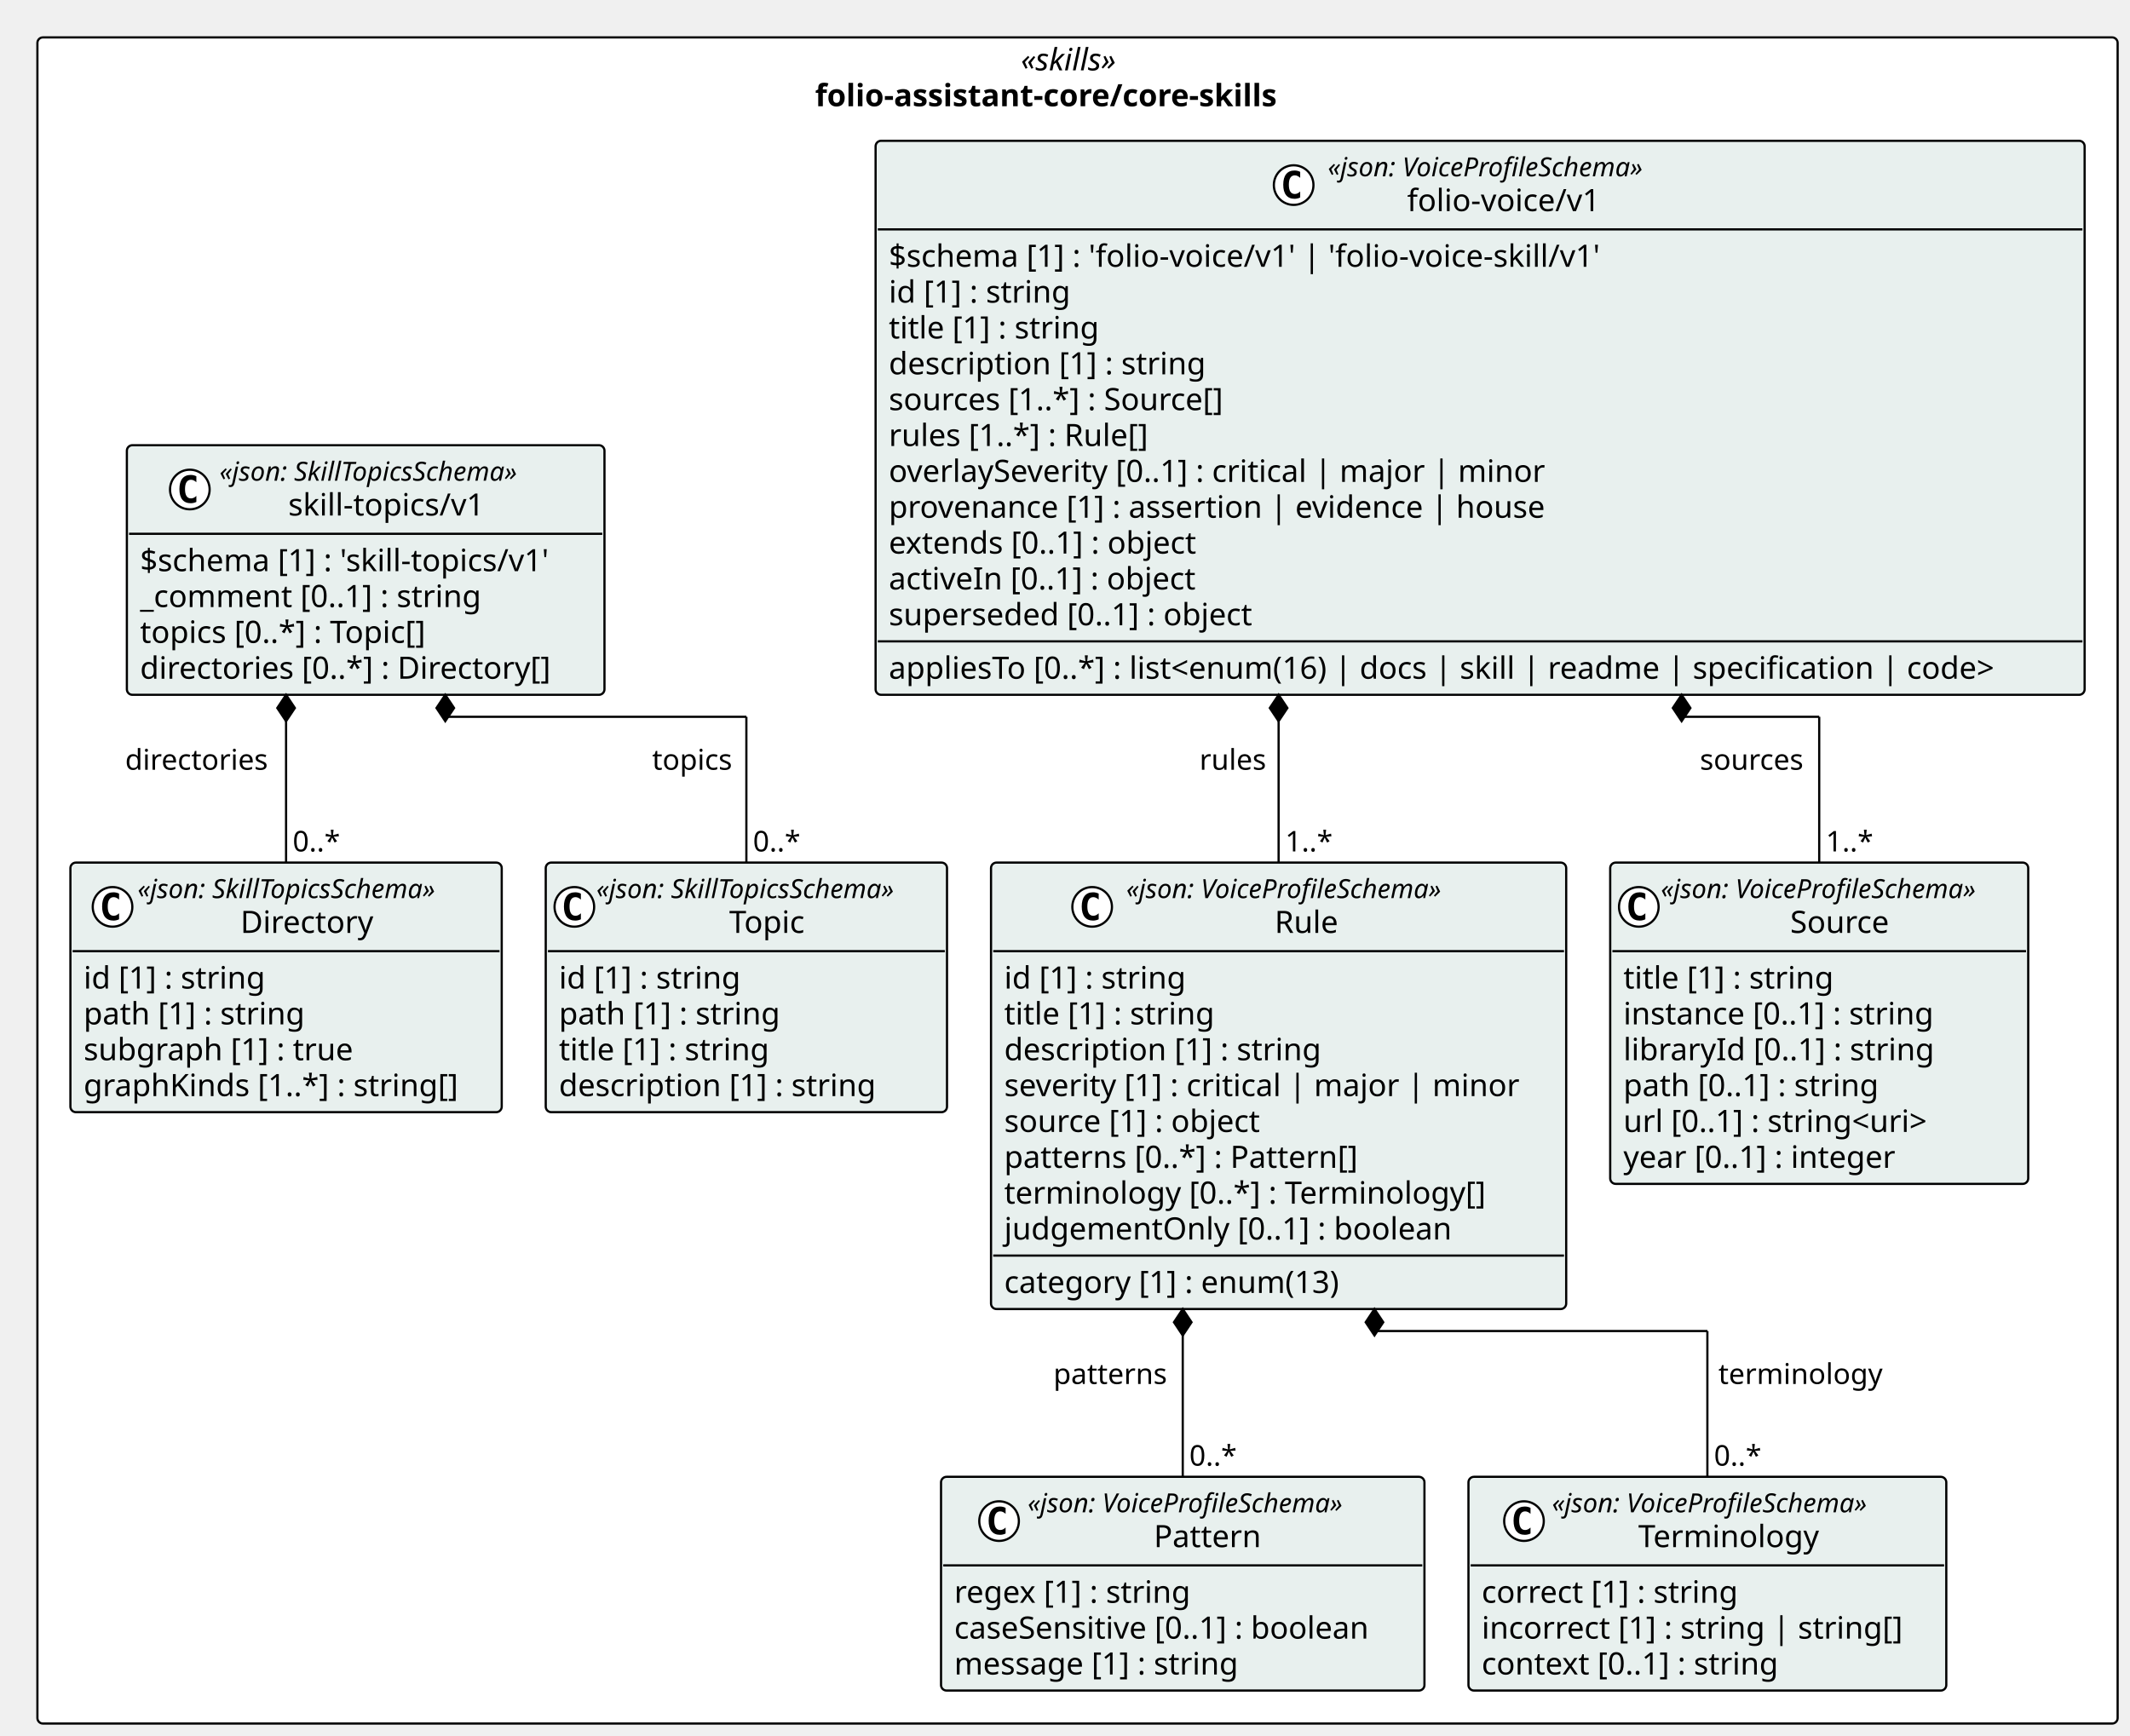
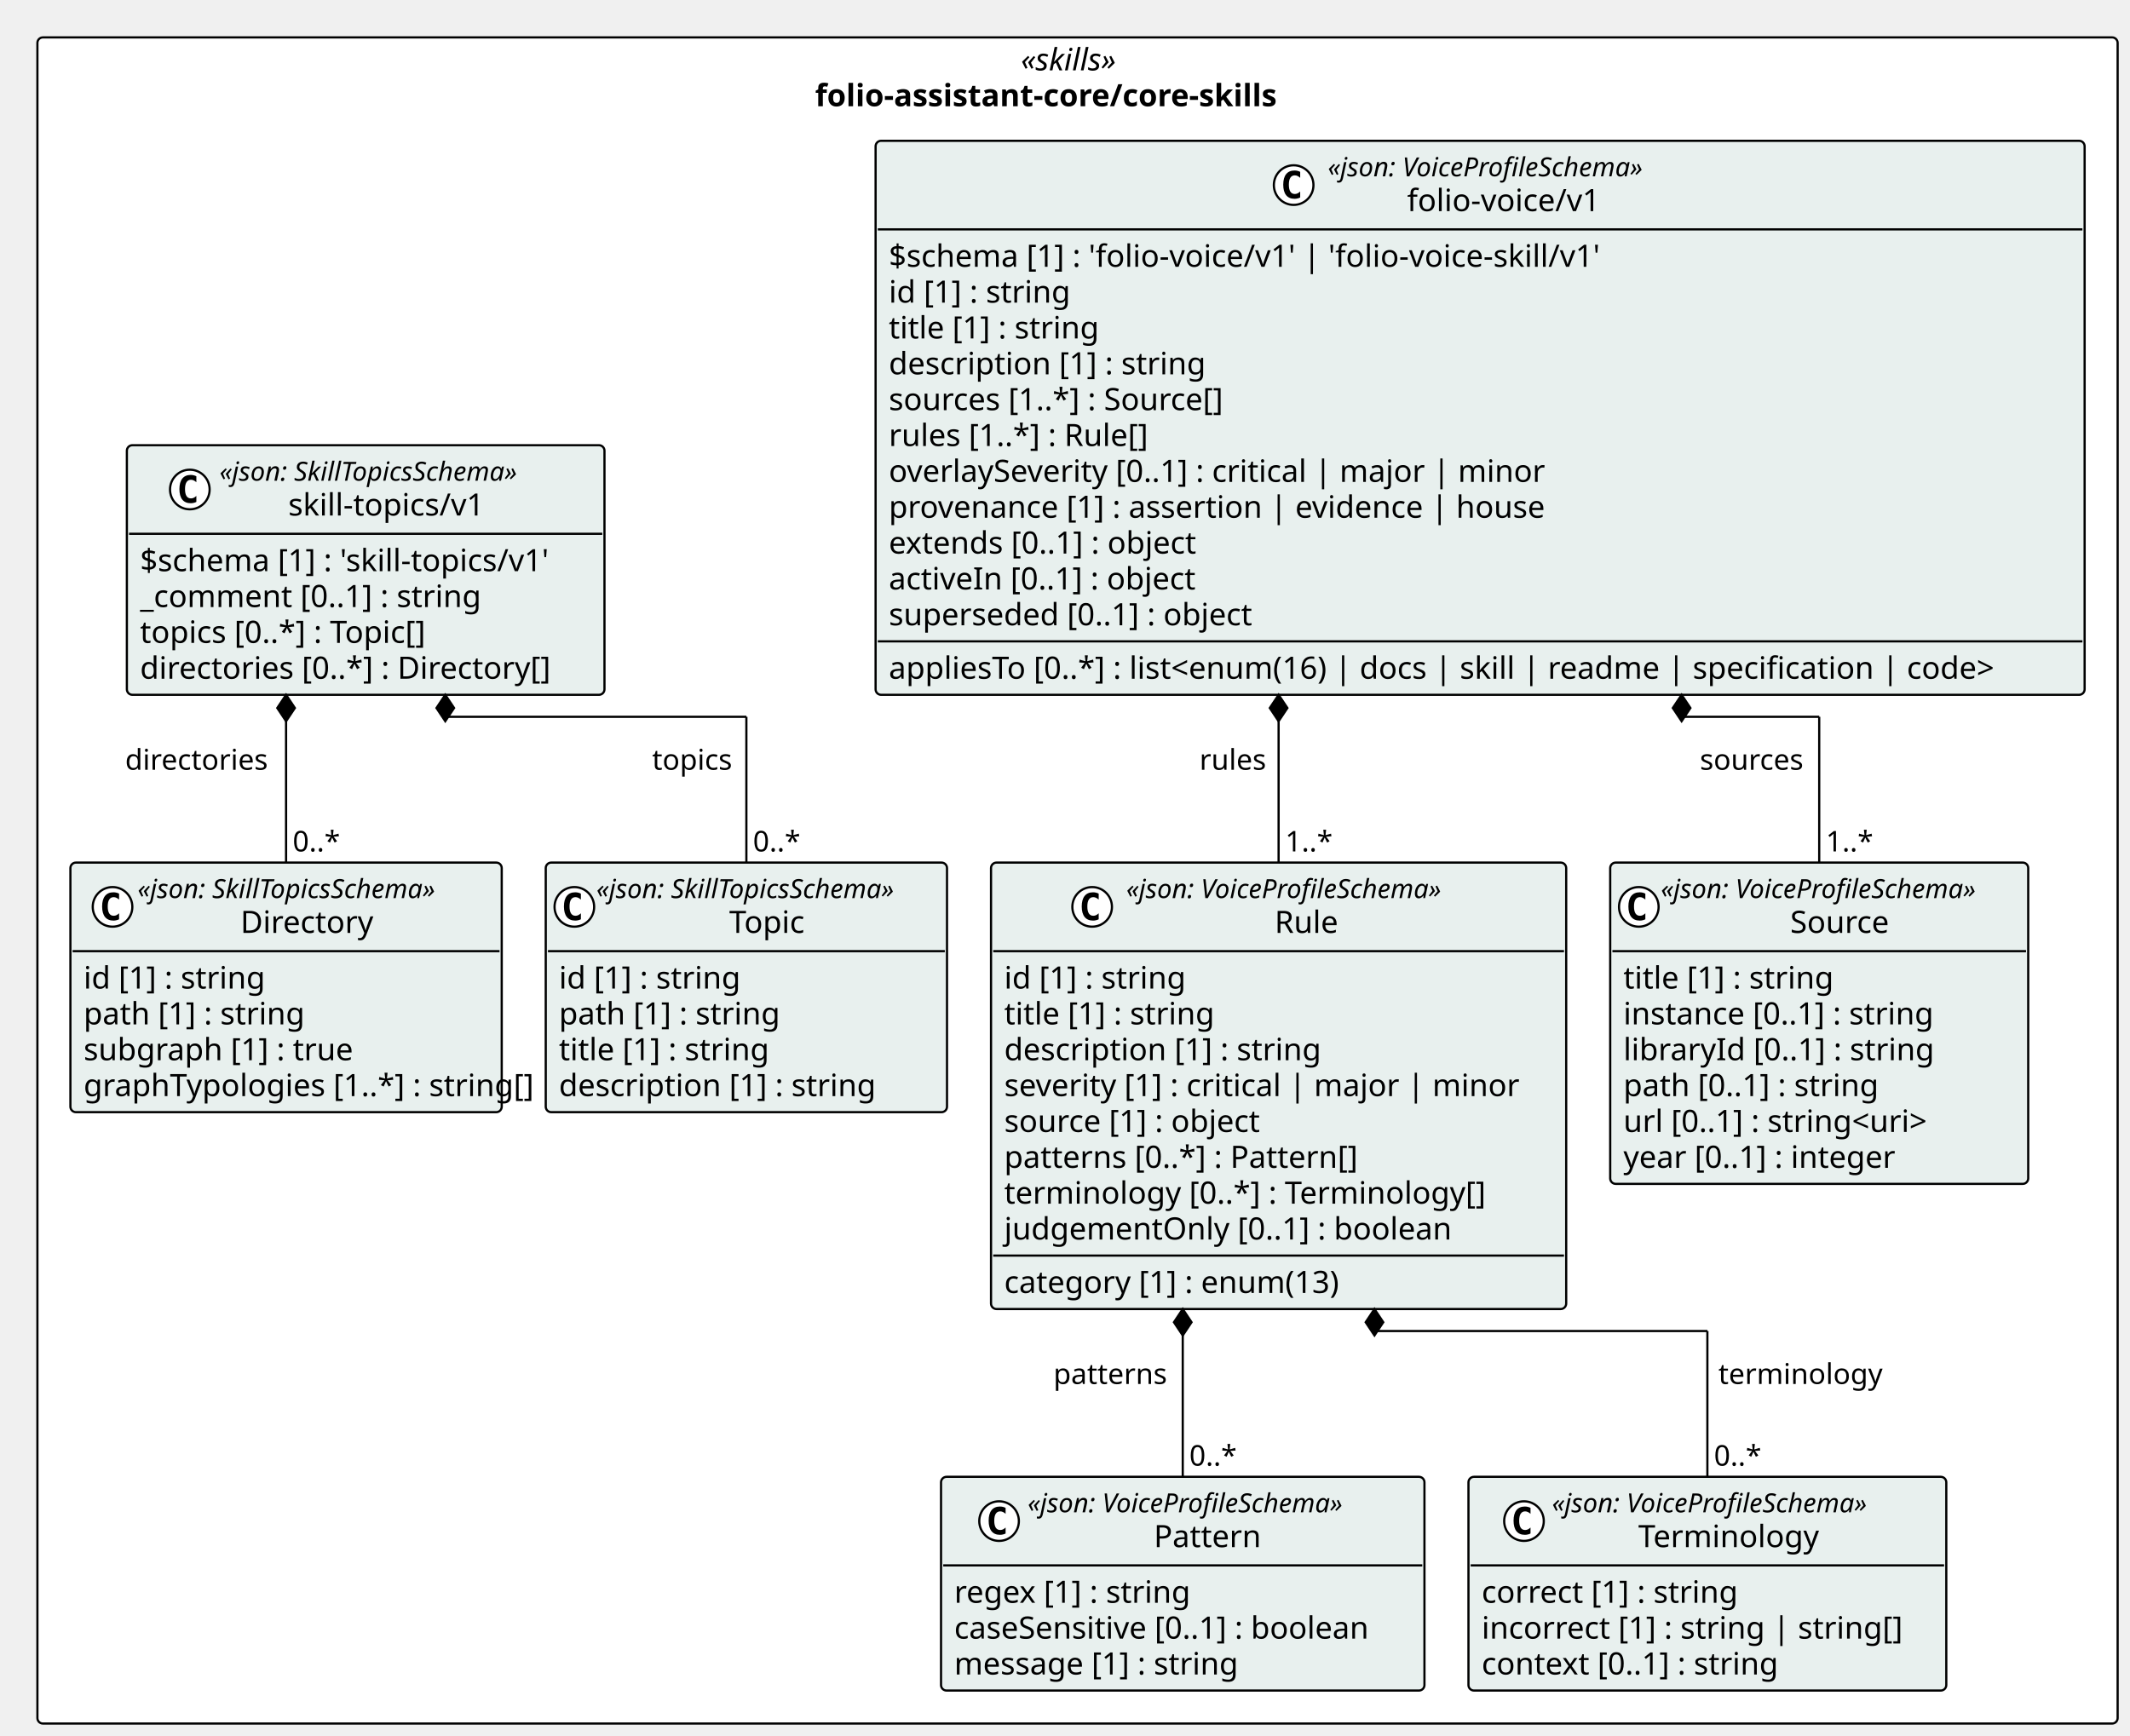
<svg xmlns="http://www.w3.org/2000/svg" contentStyleType="text/css" height="789px" preserveAspectRatio="none" style="width:968px;height:789px;background:#FFFFFF;" version="1.1" viewBox="0 0 968 789" width="968px" zoomAndPan="magnify">
  <defs />
  <g>
    <rect fill="#FFFFFF" height="766.453" rx="2.5" ry="2.5" style="stroke:#000000;stroke-width:1.0;" width="945.379" x="17" y="17" />
    <text fill="#000000" font-family="Verdana" font-size="14" font-style="italic" lengthAdjust="spacing" textLength="51.495" x="463.942" y="31.995">«skills»</text>
    <text fill="#000000" font-family="Verdana" font-size="14" font-weight="bold" lengthAdjust="spacing" textLength="238.519" x="370.43" y="48.292">folio-assistant-core/core-skills</text>
    <g id="elem_folio_assistant_core_core_skills_folio_voice_v1_Source">
      <rect codeLine="11" fill="#E8F0EE" height="146.047" id="folio_assistant_core_core_skills_folio_voice_v1_Source" rx="2.5" ry="2.5" style="stroke:#000000;stroke-width:1.0;" width="189.973" x="731.773" y="392.094" />
      <ellipse cx="744.773" cy="412.227" fill="#FFFFFF" rx="9" ry="9" style="stroke:#000000;stroke-width:1.0;" />
      <path d="M747.742,417.867 Q747.164,418.164 746.523,418.305 Q745.883,418.461 745.18,418.461 Q742.68,418.461 741.352,416.82 Q740.039,415.164 740.039,412.039 Q740.039,408.914 741.352,407.258 Q742.68,405.602 745.18,405.602 Q745.883,405.602 746.523,405.758 Q747.18,405.914 747.742,406.211 L747.742,408.93 Q747.117,408.352 746.523,408.086 Q745.93,407.805 745.305,407.805 Q743.961,407.805 743.273,408.883 Q742.586,409.945 742.586,412.039 Q742.586,414.133 743.273,415.211 Q743.961,416.273 745.305,416.273 Q745.93,416.273 746.523,416.008 Q747.117,415.727 747.742,415.148 L747.742,417.867 Z " fill="#000000" />
      <text fill="#000000" font-family="Verdana" font-size="12" font-style="italic" lengthAdjust="spacing" textLength="165.973" x="754.773" y="408.232">«json: VoiceProfileSchema»</text>
      <text fill="#000000" font-family="Verdana" font-size="14" lengthAdjust="spacing" textLength="48.392" x="813.564" y="424.058">Source</text>
      <line style="stroke:#000000;stroke-width:1.0;" x1="732.773" x2="920.746" y1="432.359" y2="432.359" />
      <text fill="#000000" font-family="Verdana" font-size="14" lengthAdjust="spacing" textLength="105.458" x="737.773" y="449.354">title [1] : string</text>
      <text fill="#000000" font-family="Verdana" font-size="14" lengthAdjust="spacing" textLength="155.203" x="737.773" y="465.651">instance [0..1] : string</text>
      <text fill="#000000" font-family="Verdana" font-size="14" lengthAdjust="spacing" textLength="153.952" x="737.773" y="481.948">libraryId [0..1] : string</text>
      <text fill="#000000" font-family="Verdana" font-size="14" lengthAdjust="spacing" textLength="127.723" x="737.773" y="498.245">path [0..1] : string</text>
      <text fill="#000000" font-family="Verdana" font-size="14" lengthAdjust="spacing" textLength="156.393" x="737.773" y="514.542">url [0..1] : string&lt;uri&gt;</text>
      <text fill="#000000" font-family="Verdana" font-size="14" lengthAdjust="spacing" textLength="137.06" x="737.773" y="530.839">year [0..1] : integer</text>
    </g>
    <g id="elem_folio_assistant_core_core_skills_folio_voice_v1_Pattern">
      <rect codeLine="19" fill="#E8F0EE" height="97.156" id="folio_assistant_core_core_skills_folio_voice_v1_Pattern" rx="2.5" ry="2.5" style="stroke:#000000;stroke-width:1.0;" width="219.696" x="427.662" y="671.297" />
      <ellipse cx="454.037" cy="691.43" fill="#FFFFFF" rx="9" ry="9" style="stroke:#000000;stroke-width:1.0;" />
      <path d="M457.006,697.07 Q456.428,697.367 455.787,697.508 Q455.147,697.664 454.443,697.664 Q451.943,697.664 450.615,696.023 Q449.303,694.367 449.303,691.242 Q449.303,688.117 450.615,686.461 Q451.943,684.805 454.443,684.805 Q455.147,684.805 455.787,684.961 Q456.443,685.117 457.006,685.414 L457.006,688.133 Q456.381,687.555 455.787,687.289 Q455.193,687.008 454.568,687.008 Q453.225,687.008 452.537,688.086 Q451.85,689.148 451.85,691.242 Q451.85,693.336 452.537,694.414 Q453.225,695.477 454.568,695.477 Q455.193,695.477 455.787,695.211 Q456.381,694.93 457.006,694.352 L457.006,697.07 Z " fill="#000000" />
      <text fill="#000000" font-family="Verdana" font-size="12" font-style="italic" lengthAdjust="spacing" textLength="165.973" x="467.01" y="687.436">«json: VoiceProfileSchema»</text>
      <text fill="#000000" font-family="Verdana" font-size="14" lengthAdjust="spacing" textLength="51.242" x="524.375" y="703.261">Pattern</text>
      <line style="stroke:#000000;stroke-width:1.0;" x1="428.662" x2="646.358" y1="711.562" y2="711.562" />
      <text fill="#000000" font-family="Verdana" font-size="14" lengthAdjust="spacing" textLength="118.241" x="433.662" y="728.558">regex [1] : string</text>
      <text fill="#000000" font-family="Verdana" font-size="14" lengthAdjust="spacing" textLength="207.696" x="433.662" y="744.855">caseSensitive [0..1] : boolean</text>
      <text fill="#000000" font-family="Verdana" font-size="14" lengthAdjust="spacing" textLength="141.005" x="433.662" y="761.151">message [1] : string</text>
    </g>
    <g id="elem_folio_assistant_core_core_skills_folio_voice_v1_Terminology">
      <rect codeLine="24" fill="#E8F0EE" height="97.156" id="folio_assistant_core_core_skills_folio_voice_v1_Terminology" rx="2.5" ry="2.5" style="stroke:#000000;stroke-width:1.0;" width="217.153" x="667.358" y="671.297" />
      <ellipse cx="692.589" cy="691.43" fill="#FFFFFF" rx="9" ry="9" style="stroke:#000000;stroke-width:1.0;" />
      <path d="M695.558,697.07 Q694.98,697.367 694.339,697.508 Q693.699,697.664 692.995,697.664 Q690.495,697.664 689.167,696.023 Q687.855,694.367 687.855,691.242 Q687.855,688.117 689.167,686.461 Q690.495,684.805 692.995,684.805 Q693.699,684.805 694.339,684.961 Q694.995,685.117 695.558,685.414 L695.558,688.133 Q694.933,687.555 694.339,687.289 Q693.745,687.008 693.12,687.008 Q691.777,687.008 691.089,688.086 Q690.402,689.148 690.402,691.242 Q690.402,693.336 691.089,694.414 Q691.777,695.477 693.12,695.477 Q693.745,695.477 694.339,695.211 Q694.933,694.93 695.558,694.352 L695.558,697.07 Z " fill="#000000" />
      <text fill="#000000" font-family="Verdana" font-size="12" font-style="italic" lengthAdjust="spacing" textLength="165.973" x="705.307" y="687.436">«json: VoiceProfileSchema»</text>
      <text fill="#000000" font-family="Verdana" font-size="14" lengthAdjust="spacing" textLength="87.514" x="744.537" y="703.261">Terminology</text>
      <line style="stroke:#000000;stroke-width:1.0;" x1="668.358" x2="883.511" y1="711.562" y2="711.562" />
      <text fill="#000000" font-family="Verdana" font-size="14" lengthAdjust="spacing" textLength="127.661" x="673.358" y="728.558">correct [1] : string</text>
      <text fill="#000000" font-family="Verdana" font-size="14" lengthAdjust="spacing" textLength="205.153" x="673.358" y="744.855">incorrect [1] : string | string[]</text>
      <text fill="#000000" font-family="Verdana" font-size="14" lengthAdjust="spacing" textLength="148.907" x="673.358" y="761.151">context [0..1] : string</text>
    </g>
    <g id="elem_folio_assistant_core_core_skills_folio_voice_v1_Rule">
      <rect codeLine="29" fill="#E8F0EE" height="202.938" id="folio_assistant_core_core_skills_folio_voice_v1_Rule" rx="2.5" ry="2.5" style="stroke:#000000;stroke-width:1.0;" width="261.396" x="450.378" y="392.094" />
      <ellipse cx="496.339" cy="412.227" fill="#FFFFFF" rx="9" ry="9" style="stroke:#000000;stroke-width:1.0;" />
      <path d="M499.308,417.867 Q498.73,418.164 498.089,418.305 Q497.449,418.461 496.746,418.461 Q494.246,418.461 492.918,416.82 Q491.605,415.164 491.605,412.039 Q491.605,408.914 492.918,407.258 Q494.246,405.602 496.746,405.602 Q497.449,405.602 498.089,405.758 Q498.746,405.914 499.308,406.211 L499.308,408.93 Q498.683,408.352 498.089,408.086 Q497.496,407.805 496.871,407.805 Q495.527,407.805 494.839,408.883 Q494.152,409.945 494.152,412.039 Q494.152,414.133 494.839,415.211 Q495.527,416.273 496.871,416.273 Q497.496,416.273 498.089,416.008 Q498.683,415.727 499.308,415.148 L499.308,417.867 Z " fill="#000000" />
      <text fill="#000000" font-family="Verdana" font-size="12" font-style="italic" lengthAdjust="spacing" textLength="165.973" x="511.839" y="408.232">«json: VoiceProfileSchema»</text>
      <text fill="#000000" font-family="Verdana" font-size="14" lengthAdjust="spacing" textLength="31.104" x="579.274" y="424.058">Rule</text>
      <line style="stroke:#000000;stroke-width:1.0;" x1="451.378" x2="710.773" y1="432.359" y2="432.359" />
      <text fill="#000000" font-family="Verdana" font-size="14" lengthAdjust="spacing" textLength="90.863" x="456.378" y="449.354">id [1] : string</text>
      <text fill="#000000" font-family="Verdana" font-size="14" lengthAdjust="spacing" textLength="105.458" x="456.378" y="465.651">title [1] : string</text>
      <text fill="#000000" font-family="Verdana" font-size="14" lengthAdjust="spacing" textLength="155.928" x="456.378" y="481.948">description [1] : string</text>
      <text fill="#000000" font-family="Verdana" font-size="14" lengthAdjust="spacing" textLength="249.395" x="456.378" y="498.245">severity [1] : critical | major | minor</text>
      <text fill="#000000" font-family="Verdana" font-size="14" lengthAdjust="spacing" textLength="127.839" x="456.378" y="514.542">source [1] : object</text>
      <text fill="#000000" font-family="Verdana" font-size="14" lengthAdjust="spacing" textLength="174.945" x="456.378" y="530.839">patterns [0..*] : Pattern[]</text>
      <text fill="#000000" font-family="Verdana" font-size="14" lengthAdjust="spacing" textLength="236.688" x="456.378" y="547.136">terminology [0..*] : Terminology[]</text>
      <text fill="#000000" font-family="Verdana" font-size="14" lengthAdjust="spacing" textLength="219.509" x="456.378" y="563.433">judgementOnly [0..1] : boolean</text>
      <line style="stroke:#000000;stroke-width:1.0;" x1="451.378" x2="710.773" y1="570.734" y2="570.734" />
      <text fill="#000000" font-family="Verdana" font-size="14" lengthAdjust="spacing" textLength="168.506" x="456.378" y="587.73">category [1] : enum(13)</text>
    </g>
    <g id="elem_folio_assistant_core_core_skills_folio_voice_v1_folio_voice_v1">
      <rect codeLine="40" fill="#E8F0EE" height="251.828" id="folio_assistant_core_core_skills_folio_voice_v1_folio_voice_v1" rx="2.5" ry="2.5" style="stroke:#000000;stroke-width:1.0;" width="549.455" x="397.924" y="64" />
      <ellipse cx="587.915" cy="84.133" fill="#FFFFFF" rx="9" ry="9" style="stroke:#000000;stroke-width:1.0;" />
      <path d="M590.884,89.773 Q590.306,90.07 589.665,90.211 Q589.025,90.367 588.322,90.367 Q585.822,90.367 584.493,88.727 Q583.181,87.07 583.181,83.945 Q583.181,80.82 584.493,79.164 Q585.822,77.508 588.322,77.508 Q589.025,77.508 589.665,77.664 Q590.322,77.82 590.884,78.117 L590.884,80.836 Q590.259,80.258 589.665,79.992 Q589.072,79.711 588.447,79.711 Q587.103,79.711 586.415,80.789 Q585.728,81.852 585.728,83.945 Q585.728,86.039 586.415,87.117 Q587.103,88.18 588.447,88.18 Q589.072,88.18 589.665,87.914 Q590.259,87.633 590.884,87.055 L590.884,89.773 Z " fill="#000000" />
      <text fill="#000000" font-family="Verdana" font-size="12" font-style="italic" lengthAdjust="spacing" textLength="165.973" x="603.415" y="80.139">«json: VoiceProfileSchema»</text>
      <text fill="#000000" font-family="Verdana" font-size="14" lengthAdjust="spacing" textLength="93.851" x="639.476" y="95.964">folio-voice/v1</text>
      <line style="stroke:#000000;stroke-width:1.0;" x1="398.924" x2="946.379" y1="104.266" y2="104.266" />
      <text fill="#000000" font-family="Verdana" font-size="14" lengthAdjust="spacing" textLength="350.335" x="403.924" y="121.261">$schema [1] : 'folio-voice/v1' | 'folio-voice-skill/v1'</text>
      <text fill="#000000" font-family="Verdana" font-size="14" lengthAdjust="spacing" textLength="90.863" x="403.924" y="137.558">id [1] : string</text>
      <text fill="#000000" font-family="Verdana" font-size="14" lengthAdjust="spacing" textLength="105.458" x="403.924" y="153.855">title [1] : string</text>
      <text fill="#000000" font-family="Verdana" font-size="14" lengthAdjust="spacing" textLength="155.928" x="403.924" y="170.151">description [1] : string</text>
      <text fill="#000000" font-family="Verdana" font-size="14" lengthAdjust="spacing" textLength="167.207" x="403.924" y="186.448">sources [1..*] : Source[]</text>
      <text fill="#000000" font-family="Verdana" font-size="14" lengthAdjust="spacing" textLength="130.252" x="403.924" y="202.745">rules [1..*] : Rule[]</text>
      <text fill="#000000" font-family="Verdana" font-size="14" lengthAdjust="spacing" textLength="320.769" x="403.924" y="219.042">overlaySeverity [0..1] : critical | major | minor</text>
      <text fill="#000000" font-family="Verdana" font-size="14" lengthAdjust="spacing" textLength="317.919" x="403.924" y="235.339">provenance [1] : assertion | evidence | house</text>
      <text fill="#000000" font-family="Verdana" font-size="14" lengthAdjust="spacing" textLength="154.902" x="403.924" y="251.636">extends [0..1] : object</text>
      <text fill="#000000" font-family="Verdana" font-size="14" lengthAdjust="spacing" textLength="154.403" x="403.924" y="267.933">activeIn [0..1] : object</text>
      <text fill="#000000" font-family="Verdana" font-size="14" lengthAdjust="spacing" textLength="180.565" x="403.924" y="284.229">superseded [0..1] : object</text>
      <line style="stroke:#000000;stroke-width:1.0;" x1="398.924" x2="946.379" y1="291.531" y2="291.531" />
      <text fill="#000000" font-family="Verdana" font-size="14" lengthAdjust="spacing" textLength="537.455" x="403.924" y="308.526">appliesTo [0..*] : list&lt;enum(16) | docs | skill | readme | specification | code&gt;</text>
    </g>
    <g id="elem_folio_assistant_core_core_skills_skill_topics_v1_Topic">
      <rect codeLine="54" fill="#E8F0EE" height="113.453" id="folio_assistant_core_core_skills_skill_topics_v1_Topic" rx="2.5" ry="2.5" style="stroke:#000000;stroke-width:1.0;" width="182.361" x="248.017" y="392.094" />
      <ellipse cx="261.017" cy="412.227" fill="#FFFFFF" rx="9" ry="9" style="stroke:#000000;stroke-width:1.0;" />
      <path d="M263.985,417.867 Q263.407,418.164 262.767,418.305 Q262.126,418.461 261.423,418.461 Q258.923,418.461 257.595,416.82 Q256.282,415.164 256.282,412.039 Q256.282,408.914 257.595,407.258 Q258.923,405.602 261.423,405.602 Q262.126,405.602 262.767,405.758 Q263.423,405.914 263.985,406.211 L263.985,408.93 Q263.36,408.352 262.767,408.086 Q262.173,407.805 261.548,407.805 Q260.204,407.805 259.517,408.883 Q258.829,409.945 258.829,412.039 Q258.829,414.133 259.517,415.211 Q260.204,416.273 261.548,416.273 Q262.173,416.273 262.767,416.008 Q263.36,415.727 263.985,415.148 L263.985,417.867 Z " fill="#000000" />
      <text fill="#000000" font-family="Verdana" font-size="12" font-style="italic" lengthAdjust="spacing" textLength="158.361" x="271.017" y="408.232">«json: SkillTopicsSchema»</text>
      <text fill="#000000" font-family="Verdana" font-size="14" lengthAdjust="spacing" textLength="37.591" x="331.402" y="424.058">Topic</text>
      <line style="stroke:#000000;stroke-width:1.0;" x1="249.017" x2="429.378" y1="432.359" y2="432.359" />
      <text fill="#000000" font-family="Verdana" font-size="14" lengthAdjust="spacing" textLength="90.863" x="254.017" y="449.354">id [1] : string</text>
      <text fill="#000000" font-family="Verdana" font-size="14" lengthAdjust="spacing" textLength="109.915" x="254.017" y="465.651">path [1] : string</text>
      <text fill="#000000" font-family="Verdana" font-size="14" lengthAdjust="spacing" textLength="105.458" x="254.017" y="481.948">title [1] : string</text>
      <text fill="#000000" font-family="Verdana" font-size="14" lengthAdjust="spacing" textLength="155.928" x="254.017" y="498.245">description [1] : string</text>
    </g>
    <g id="elem_folio_assistant_core_core_skills_skill_topics_v1_Directory">
      <rect codeLine="60" fill="#E8F0EE" height="113.453" id="folio_assistant_core_core_skills_skill_topics_v1_Directory" rx="2.5" ry="2.5" style="stroke:#000000;stroke-width:1.0;" width="196.017" x="32" y="392.094" />
      <ellipse cx="51.145" cy="412.227" fill="#FFFFFF" rx="9" ry="9" style="stroke:#000000;stroke-width:1.0;" />
      <path d="M54.114,417.867 Q53.535,418.164 52.895,418.305 Q52.254,418.461 51.551,418.461 Q49.051,418.461 47.723,416.82 Q46.41,415.164 46.41,412.039 Q46.41,408.914 47.723,407.258 Q49.051,405.602 51.551,405.602 Q52.254,405.602 52.895,405.758 Q53.551,405.914 54.114,406.211 L54.114,408.93 Q53.489,408.352 52.895,408.086 Q52.301,407.805 51.676,407.805 Q50.332,407.805 49.645,408.883 Q48.957,409.945 48.957,412.039 Q48.957,414.133 49.645,415.211 Q50.332,416.273 51.676,416.273 Q52.301,416.273 52.895,416.008 Q53.489,415.727 54.114,415.148 L54.114,417.867 Z " fill="#000000" />
      <text fill="#000000" font-family="Verdana" font-size="12" font-style="italic" lengthAdjust="spacing" textLength="158.361" x="62.51" y="408.232">«json: SkillTopicsSchema»</text>
      <text fill="#000000" font-family="Verdana" font-size="14" lengthAdjust="spacing" textLength="64.832" x="109.275" y="424.058">Directory</text>
      <line style="stroke:#000000;stroke-width:1.0;" x1="33" x2="227.017" y1="432.359" y2="432.359" />
      <text fill="#000000" font-family="Verdana" font-size="14" lengthAdjust="spacing" textLength="90.863" x="38" y="449.354">id [1] : string</text>
      <text fill="#000000" font-family="Verdana" font-size="14" lengthAdjust="spacing" textLength="109.915" x="38" y="465.651">path [1] : string</text>
      <text fill="#000000" font-family="Verdana" font-size="14" lengthAdjust="spacing" textLength="132.665" x="38" y="481.948">subgraph [1] : true</text>
-       <text fill="#000000" font-family="Verdana" font-size="14" lengthAdjust="spacing" textLength="184.017" x="38" y="498.245">graphKinds [1..*] : string[]</text>
+       <text fill="#000000" font-family="Verdana" font-size="14" lengthAdjust="spacing" textLength="184.017" x="38" y="498.245">graphTypologies [1..*] : string[]</text>
    </g>
    <g id="elem_folio_assistant_core_core_skills_skill_topics_v1_skill_topics_v1">
      <rect codeLine="66" fill="#E8F0EE" height="113.453" id="folio_assistant_core_core_skills_skill_topics_v1_skill_topics_v1" rx="2.5" ry="2.5" style="stroke:#000000;stroke-width:1.0;" width="217.051" x="57.658" y="202.375" />
      <ellipse cx="86.268" cy="222.508" fill="#FFFFFF" rx="9" ry="9" style="stroke:#000000;stroke-width:1.0;" />
      <path d="M89.237,228.148 Q88.659,228.445 88.018,228.586 Q87.378,228.742 86.674,228.742 Q84.174,228.742 82.846,227.102 Q81.534,225.445 81.534,222.32 Q81.534,219.195 82.846,217.539 Q84.174,215.883 86.674,215.883 Q87.378,215.883 88.018,216.039 Q88.674,216.195 89.237,216.492 L89.237,219.211 Q88.612,218.633 88.018,218.367 Q87.424,218.086 86.799,218.086 Q85.456,218.086 84.768,219.164 Q84.081,220.227 84.081,222.32 Q84.081,224.414 84.768,225.492 Q85.456,226.555 86.799,226.555 Q87.424,226.555 88.018,226.289 Q88.612,226.008 89.237,225.43 L89.237,228.148 Z " fill="#000000" />
      <text fill="#000000" font-family="Verdana" font-size="12" font-style="italic" lengthAdjust="spacing" textLength="158.361" x="99.737" y="218.514">«json: SkillTopicsSchema»</text>
      <text fill="#000000" font-family="Verdana" font-size="14" lengthAdjust="spacing" textLength="95.853" x="130.991" y="234.339">skill-topics/v1</text>
      <line style="stroke:#000000;stroke-width:1.0;" x1="58.658" x2="273.709" y1="242.641" y2="242.641" />
      <text fill="#000000" font-family="Verdana" font-size="14" lengthAdjust="spacing" textLength="205.051" x="63.658" y="259.636">$schema [1] : 'skill-topics/v1'</text>
      <text fill="#000000" font-family="Verdana" font-size="14" lengthAdjust="spacing" textLength="169.408" x="63.658" y="275.933">_comment [0..1] : string</text>
      <text fill="#000000" font-family="Verdana" font-size="14" lengthAdjust="spacing" textLength="144.136" x="63.658" y="292.229">topics [0..*] : Topic[]</text>
      <text fill="#000000" font-family="Verdana" font-size="14" lengthAdjust="spacing" textLength="204.005" x="63.658" y="308.526">directories [0..*] : Directory[]</text>
    </g>
    <line style="stroke:#000000;stroke-width:1.0;" x1="764.227" x2="764.227" y1="315.828" y2="325.828" />
    <line style="stroke:#000000;stroke-width:1.0;" x1="764.227" x2="826.76" y1="325.828" y2="325.828" />
    <line style="stroke:#000000;stroke-width:1.0;" x1="826.76" x2="826.76" y1="325.828" y2="392.094" />
    <polygon fill="#000000" points="764.227,315.828,760.227,321.828,764.227,327.828,768.227,321.828,764.227,315.828" style="stroke:#000000;stroke-width:1.0;" />
    <text fill="#000000" font-family="Verdana" font-size="13" lengthAdjust="spacing" textLength="50.229" x="772.531" y="349.895">sources</text>
    <text fill="#000000" font-family="Verdana" font-size="13" lengthAdjust="spacing" textLength="23.036" x="829.76" y="387.028">1..*</text>
    <line style="stroke:#000000;stroke-width:1.0;" x1="537.51" x2="537.51" y1="595.031" y2="671.297" />
    <polygon fill="#000000" points="537.51,595.031,533.51,601.031,537.51,607.031,541.51,601.031,537.51,595.031" style="stroke:#000000;stroke-width:1.0;" />
    <text fill="#000000" font-family="Verdana" font-size="13" lengthAdjust="spacing" textLength="54.768" x="478.742" y="629.098">patterns</text>
    <text fill="#000000" font-family="Verdana" font-size="13" lengthAdjust="spacing" textLength="23.036" x="540.51" y="666.231">0..*</text>
    <line style="stroke:#000000;stroke-width:1.0;" x1="624.642" x2="624.642" y1="595.031" y2="605.031" />
    <line style="stroke:#000000;stroke-width:1.0;" x1="624.642" x2="775.935" y1="605.031" y2="605.031" />
    <line style="stroke:#000000;stroke-width:1.0;" x1="775.935" x2="775.935" y1="605.031" y2="671.297" />
    <polygon fill="#000000" points="624.642,595.031,620.642,601.031,624.642,607.031,628.642,601.031,624.642,595.031" style="stroke:#000000;stroke-width:1.0;" />
    <text fill="#000000" font-family="Verdana" font-size="13" lengthAdjust="spacing" textLength="78.419" x="780.935" y="629.098">terminology</text>
    <text fill="#000000" font-family="Verdana" font-size="13" lengthAdjust="spacing" textLength="23.036" x="778.935" y="666.231">0..*</text>
    <line style="stroke:#000000;stroke-width:1.0;" x1="581.076" x2="581.076" y1="315.828" y2="392.094" />
    <polygon fill="#000000" points="581.076,315.828,577.076,321.828,581.076,327.828,585.076,321.828,581.076,315.828" style="stroke:#000000;stroke-width:1.0;" />
    <text fill="#000000" font-family="Verdana" font-size="13" lengthAdjust="spacing" textLength="31.967" x="545.109" y="349.895">rules</text>
    <text fill="#000000" font-family="Verdana" font-size="13" lengthAdjust="spacing" textLength="23.036" x="584.076" y="387.028">1..*</text>
    <line style="stroke:#000000;stroke-width:1.0;" x1="202.359" x2="202.359" y1="315.828" y2="325.828" />
    <line style="stroke:#000000;stroke-width:1.0;" x1="202.359" x2="339.197" y1="325.828" y2="325.828" />
    <line style="stroke:#000000;stroke-width:1.0;" x1="339.197" x2="339.197" y1="325.828" y2="392.094" />
    <polygon fill="#000000" points="202.359,315.828,198.359,321.828,202.359,327.828,206.359,321.828,202.359,315.828" style="stroke:#000000;stroke-width:1.0;" />
    <text fill="#000000" font-family="Verdana" font-size="13" lengthAdjust="spacing" textLength="38.835" x="296.362" y="349.895">topics</text>
    <text fill="#000000" font-family="Verdana" font-size="13" lengthAdjust="spacing" textLength="23.036" x="342.197" y="387.028">0..*</text>
    <line style="stroke:#000000;stroke-width:1.0;" x1="130.008" x2="130.008" y1="315.828" y2="392.094" />
    <polygon fill="#000000" points="130.008,315.828,126.008,321.828,130.008,327.828,134.008,321.828,130.008,315.828" style="stroke:#000000;stroke-width:1.0;" />
    <text fill="#000000" font-family="Verdana" font-size="13" lengthAdjust="spacing" textLength="69.132" x="56.876" y="349.895">directories</text>
    <text fill="#000000" font-family="Verdana" font-size="13" lengthAdjust="spacing" textLength="23.036" x="133.008" y="387.028">0..*</text>
  </g>
</svg>
